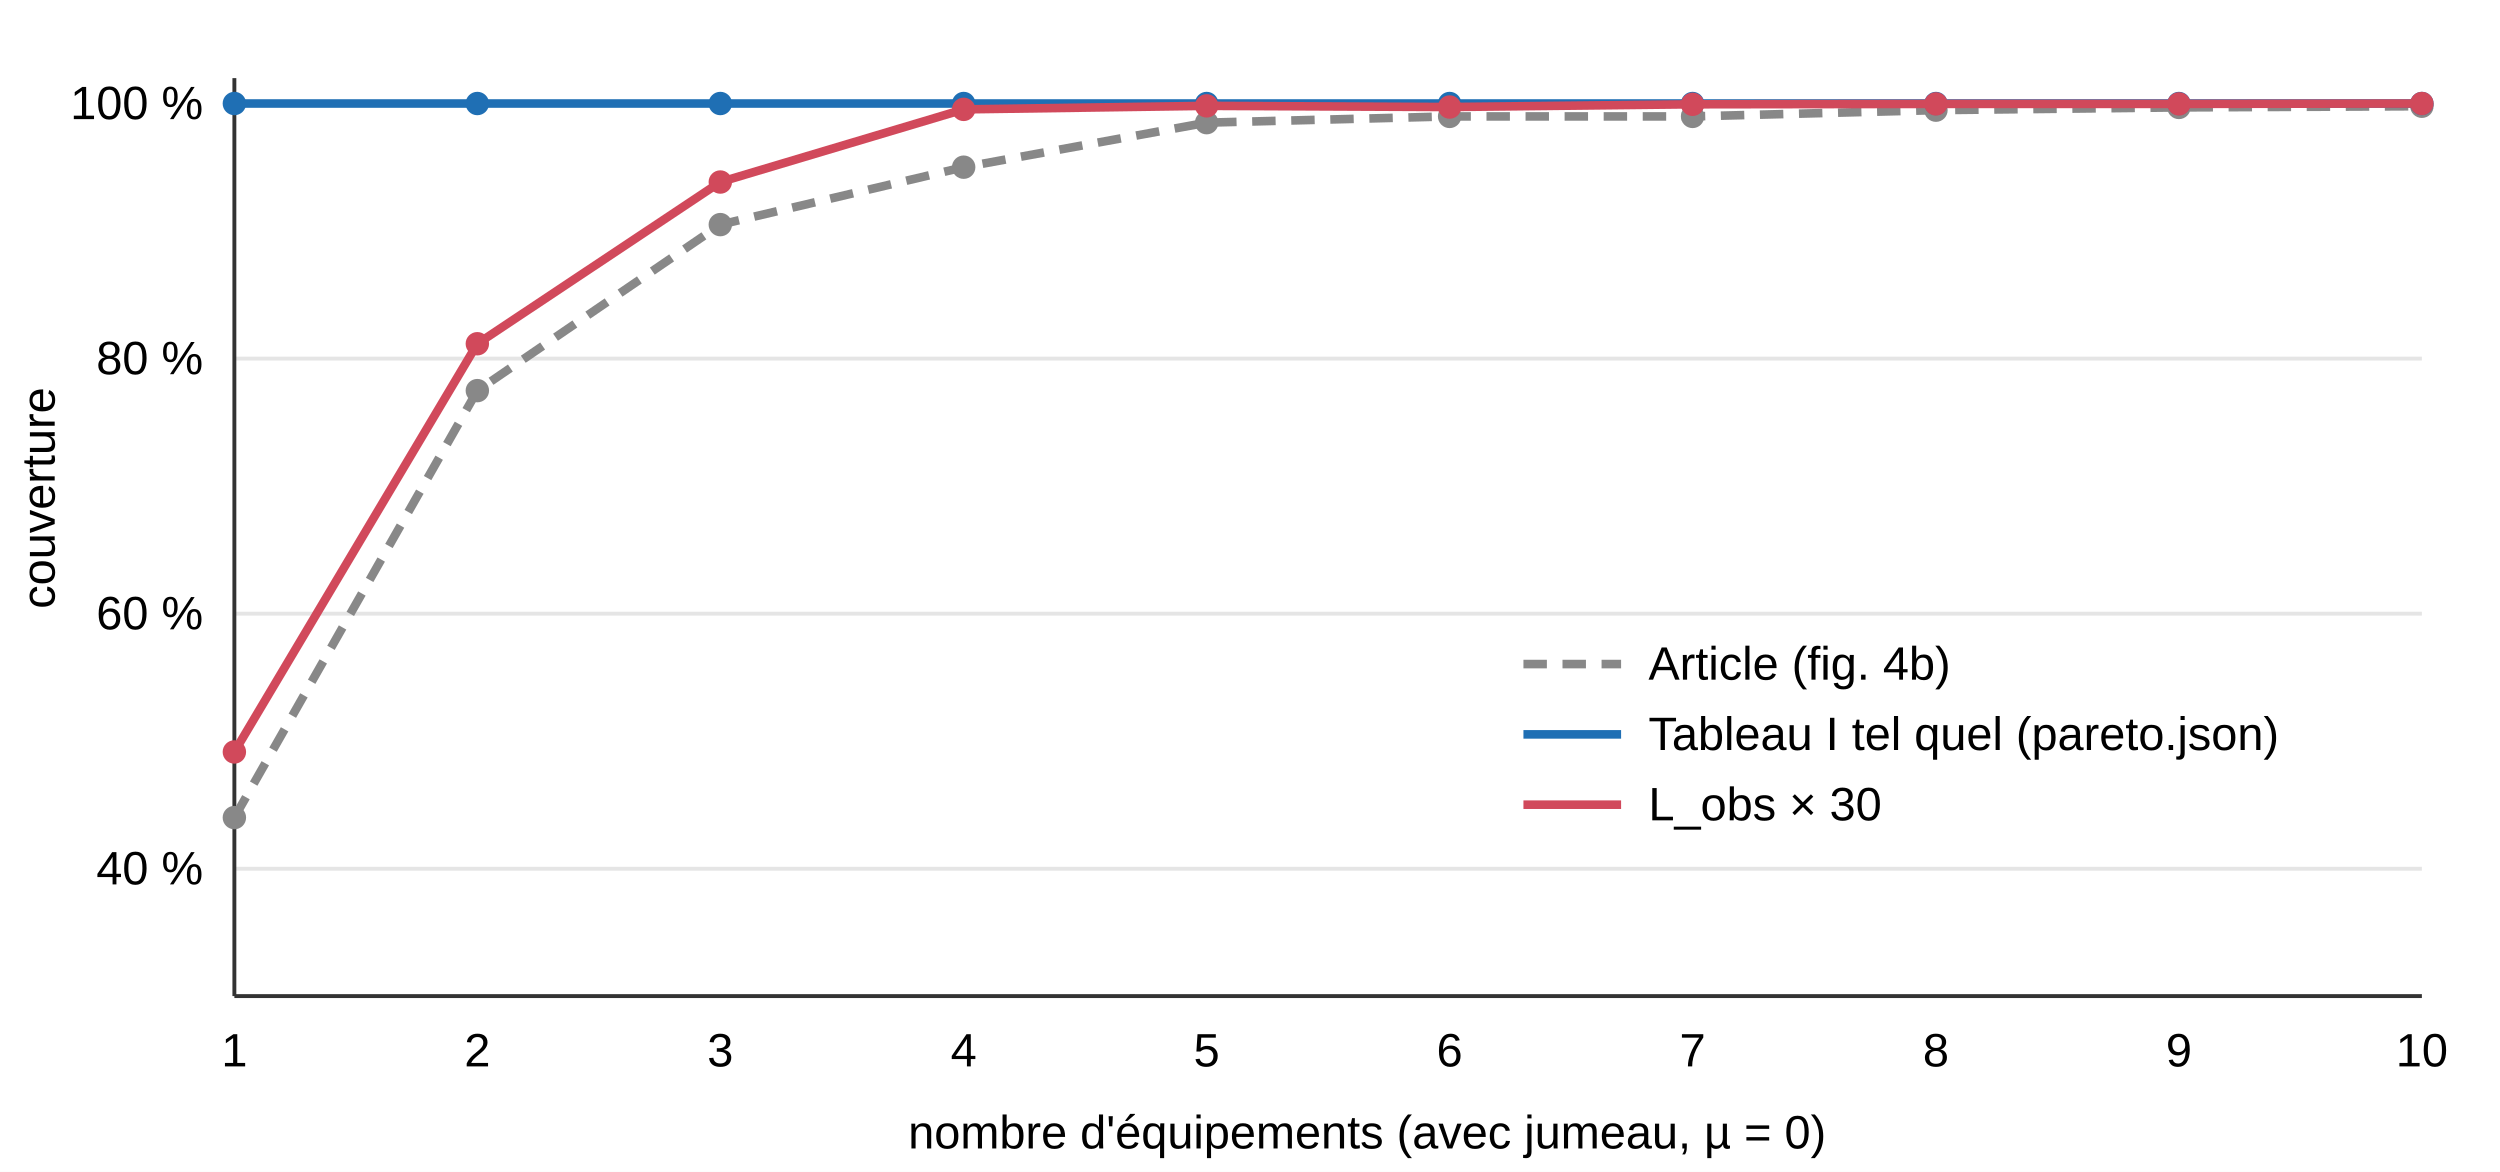
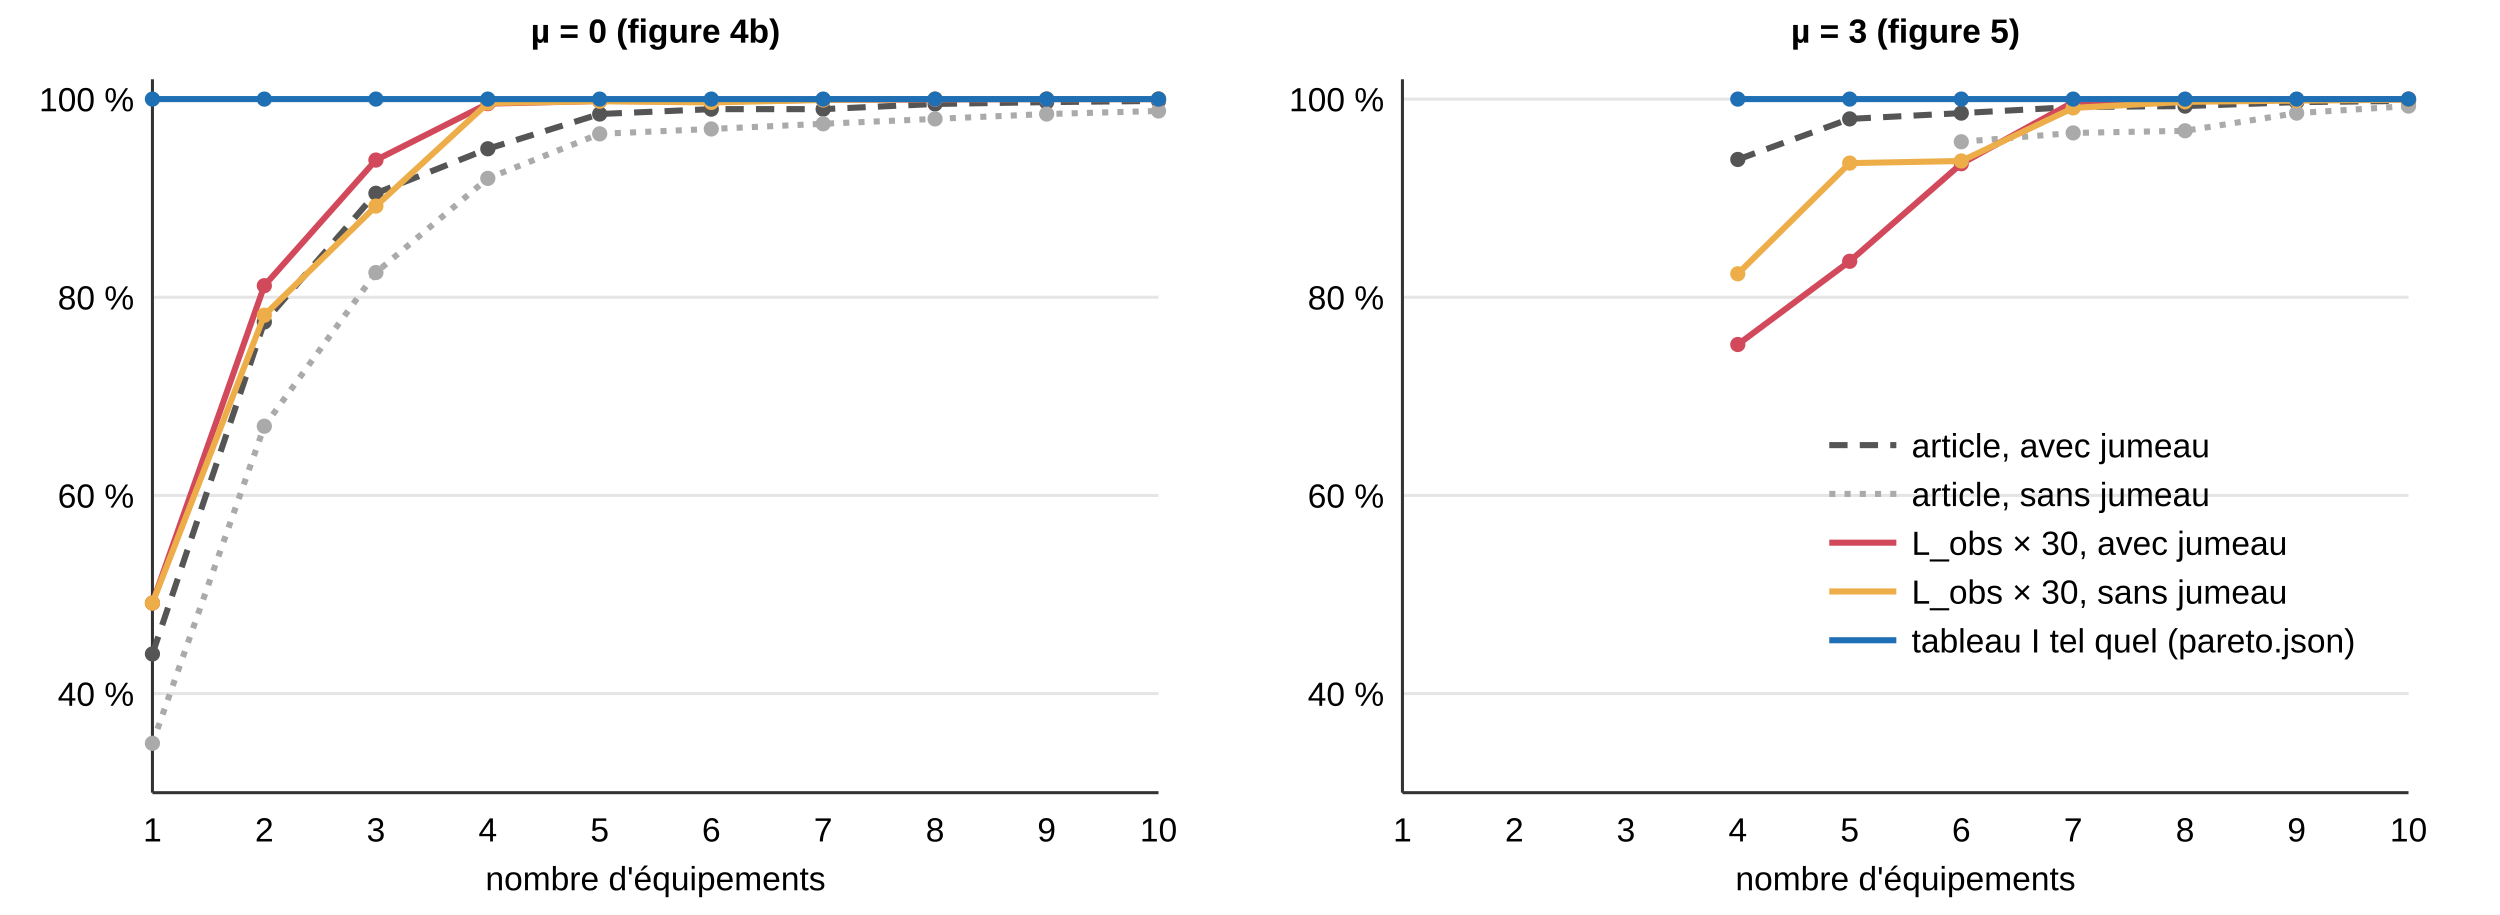
- <svg xmlns="http://www.w3.org/2000/svg" width="640" height="300" font-family="Arial" font-size="12">
-   <rect width="640" height="300" fill="white" />
-   <line x1="60" x2="620" y1="222.4" y2="222.4" stroke="#e5e5e5" />
-   <text x="52" y="226.4" text-anchor="end">40 %</text>
-   <line x1="60" x2="620" y1="157.1" y2="157.1" stroke="#e5e5e5" />
-   <text x="52" y="161.1" text-anchor="end">60 %</text>
-   <line x1="60" x2="620" y1="91.8" y2="91.8" stroke="#e5e5e5" />
-   <text x="52" y="95.8" text-anchor="end">80 %</text>
-   <line x1="60" x2="620" y1="26.5" y2="26.5" stroke="#e5e5e5" />
-   <text x="52" y="30.5" text-anchor="end">100 %</text>
-   <text x="60.0" y="273" text-anchor="middle">1</text>
-   <text x="122.2" y="273" text-anchor="middle">2</text>
-   <text x="184.4" y="273" text-anchor="middle">3</text>
-   <text x="246.7" y="273" text-anchor="middle">4</text>
-   <text x="308.9" y="273" text-anchor="middle">5</text>
-   <text x="371.1" y="273" text-anchor="middle">6</text>
-   <text x="433.3" y="273" text-anchor="middle">7</text>
-   <text x="495.6" y="273" text-anchor="middle">8</text>
-   <text x="557.8" y="273" text-anchor="middle">9</text>
-   <text x="620.0" y="273" text-anchor="middle">10</text>
-   <text x="350.0" y="294" text-anchor="middle">nombre d'équipements (avec jumeau, µ = 0)</text>
-   <text transform="translate(14,127.5) rotate(-90)" text-anchor="middle">couverture</text>
-   <line x1="60" x2="60" y1="20" y2="255" stroke="#333" />
-   <line x1="60" x2="620" y1="255" y2="255" stroke="#333" />
-   <polyline points="60.0,209.3 122.2,100.0 184.4,57.5 246.7,42.8 308.9,31.4 371.1,29.8 433.3,29.8 495.6,28.2 557.8,27.5 620.0,27.2" fill="none" stroke="#888888" stroke-width="2.2" stroke-dasharray="6,4" />
-   <circle cx="60.0" cy="209.3" r="3" fill="#888888" />
-   <circle cx="122.2" cy="100.0" r="3" fill="#888888" />
-   <circle cx="184.4" cy="57.5" r="3" fill="#888888" />
-   <circle cx="246.7" cy="42.8" r="3" fill="#888888" />
-   <circle cx="308.9" cy="31.4" r="3" fill="#888888" />
-   <circle cx="371.1" cy="29.8" r="3" fill="#888888" />
-   <circle cx="433.3" cy="29.8" r="3" fill="#888888" />
-   <circle cx="495.6" cy="28.2" r="3" fill="#888888" />
-   <circle cx="557.8" cy="27.5" r="3" fill="#888888" />
-   <circle cx="620.0" cy="27.2" r="3" fill="#888888" />
-   <line x1="390" x2="415" y1="170" y2="170" stroke="#888888" stroke-width="2.2" stroke-dasharray="6,4" />
-   <text x="422" y="174">Article (fig. 4b)</text>
-   <polyline points="60.0,26.5 122.2,26.5 184.4,26.5 246.7,26.5 308.9,26.5 371.1,26.5 433.3,26.5 495.6,26.5 557.8,26.5 620.0,26.5" fill="none" stroke="#1f6fb4" stroke-width="2.2" stroke-dasharray="" />
-   <circle cx="60.0" cy="26.5" r="3" fill="#1f6fb4" />
-   <circle cx="122.2" cy="26.5" r="3" fill="#1f6fb4" />
-   <circle cx="184.4" cy="26.5" r="3" fill="#1f6fb4" />
-   <circle cx="246.7" cy="26.5" r="3" fill="#1f6fb4" />
-   <circle cx="308.9" cy="26.5" r="3" fill="#1f6fb4" />
-   <circle cx="371.1" cy="26.5" r="3" fill="#1f6fb4" />
-   <circle cx="433.3" cy="26.5" r="3" fill="#1f6fb4" />
-   <circle cx="495.6" cy="26.5" r="3" fill="#1f6fb4" />
-   <circle cx="557.8" cy="26.5" r="3" fill="#1f6fb4" />
-   <circle cx="620.0" cy="26.5" r="3" fill="#1f6fb4" />
-   <line x1="390" x2="415" y1="188" y2="188" stroke="#1f6fb4" stroke-width="2.2" stroke-dasharray="" />
-   <text x="422" y="192">Tableau I tel quel (pareto.json)</text>
-   <polyline points="60.0,192.5 122.2,88.0 184.4,46.6 246.7,28.0 308.9,27.1 371.1,27.4 433.3,26.7 495.6,26.6 557.8,26.6 620.0,26.5" fill="none" stroke="#d1495b" stroke-width="2.2" stroke-dasharray="" />
-   <circle cx="60.0" cy="192.5" r="3" fill="#d1495b" />
-   <circle cx="122.2" cy="88.0" r="3" fill="#d1495b" />
-   <circle cx="184.4" cy="46.6" r="3" fill="#d1495b" />
-   <circle cx="246.7" cy="28.0" r="3" fill="#d1495b" />
-   <circle cx="308.9" cy="27.1" r="3" fill="#d1495b" />
-   <circle cx="371.1" cy="27.4" r="3" fill="#d1495b" />
-   <circle cx="433.3" cy="26.7" r="3" fill="#d1495b" />
-   <circle cx="495.6" cy="26.6" r="3" fill="#d1495b" />
-   <circle cx="557.8" cy="26.6" r="3" fill="#d1495b" />
-   <circle cx="620.0" cy="26.5" r="3" fill="#d1495b" />
-   <line x1="390" x2="415" y1="206" y2="206" stroke="#d1495b" stroke-width="2.2" stroke-dasharray="" />
-   <text x="422" y="210">L_obs × 30</text>
+ <svg xmlns="http://www.w3.org/2000/svg" width="820" height="300" font-family="Arial" font-size="11">
+   <rect width="820" height="300" fill="white" />
+   <text x="215.0" y="14" text-anchor="middle" font-weight="bold">µ = 0 (figure 4b)</text>
+   <line x1="50" x2="380" y1="227.5" y2="227.5" stroke="#e5e5e5" />
+   <text x="44" y="231.5" text-anchor="end">40 %</text>
+   <line x1="50" x2="380" y1="162.5" y2="162.5" stroke="#e5e5e5" />
+   <text x="44" y="166.5" text-anchor="end">60 %</text>
+   <line x1="50" x2="380" y1="97.5" y2="97.5" stroke="#e5e5e5" />
+   <text x="44" y="101.5" text-anchor="end">80 %</text>
+   <line x1="50" x2="380" y1="32.5" y2="32.5" stroke="#e5e5e5" />
+   <text x="44" y="36.5" text-anchor="end">100 %</text>
+   <text x="50.0" y="276" text-anchor="middle">1</text>
+   <text x="86.7" y="276" text-anchor="middle">2</text>
+   <text x="123.3" y="276" text-anchor="middle">3</text>
+   <text x="160.0" y="276" text-anchor="middle">4</text>
+   <text x="196.7" y="276" text-anchor="middle">5</text>
+   <text x="233.3" y="276" text-anchor="middle">6</text>
+   <text x="270.0" y="276" text-anchor="middle">7</text>
+   <text x="306.7" y="276" text-anchor="middle">8</text>
+   <text x="343.3" y="276" text-anchor="middle">9</text>
+   <text x="380.0" y="276" text-anchor="middle">10</text>
+   <text x="215.0" y="292" text-anchor="middle">nombre d'équipements</text>
+   <line x1="50" x2="50" y1="26" y2="260" stroke="#333" />
+   <line x1="50" x2="380" y1="260" y2="260" stroke="#333" />
+   <polyline points="50.0,214.5 86.7,105.6 123.3,63.4 160.0,48.8 196.7,37.4 233.3,35.8 270.0,35.8 306.7,34.1 343.3,33.5 380.0,33.1" fill="none" stroke="#555555" stroke-width="2" stroke-dasharray="6,4" />
+   <circle cx="50.0" cy="214.5" r="2.5" fill="#555555" />
+   <circle cx="86.7" cy="105.6" r="2.5" fill="#555555" />
+   <circle cx="123.3" cy="63.4" r="2.5" fill="#555555" />
+   <circle cx="160.0" cy="48.8" r="2.5" fill="#555555" />
+   <circle cx="196.7" cy="37.4" r="2.5" fill="#555555" />
+   <circle cx="233.3" cy="35.8" r="2.5" fill="#555555" />
+   <circle cx="270.0" cy="35.8" r="2.5" fill="#555555" />
+   <circle cx="306.7" cy="34.1" r="2.5" fill="#555555" />
+   <circle cx="343.3" cy="33.5" r="2.5" fill="#555555" />
+   <circle cx="380.0" cy="33.1" r="2.5" fill="#555555" />
+   <polyline points="50.0,243.8 86.7,139.8 123.3,89.4 160.0,58.5 196.7,43.9 233.3,42.3 270.0,40.6 306.7,39.0 343.3,37.4 380.0,36.4" fill="none" stroke="#aaaaaa" stroke-width="2" stroke-dasharray="2,3" />
+   <circle cx="50.0" cy="243.8" r="2.5" fill="#aaaaaa" />
+   <circle cx="86.7" cy="139.8" r="2.5" fill="#aaaaaa" />
+   <circle cx="123.3" cy="89.4" r="2.5" fill="#aaaaaa" />
+   <circle cx="160.0" cy="58.5" r="2.5" fill="#aaaaaa" />
+   <circle cx="196.7" cy="43.9" r="2.5" fill="#aaaaaa" />
+   <circle cx="233.3" cy="42.3" r="2.5" fill="#aaaaaa" />
+   <circle cx="270.0" cy="40.6" r="2.5" fill="#aaaaaa" />
+   <circle cx="306.7" cy="39.0" r="2.5" fill="#aaaaaa" />
+   <circle cx="343.3" cy="37.4" r="2.5" fill="#aaaaaa" />
+   <circle cx="380.0" cy="36.4" r="2.5" fill="#aaaaaa" />
+   <polyline points="50.0,197.8 86.7,93.7 123.3,52.5 160.0,34.0 196.7,33.1 233.3,33.3 270.0,32.7 306.7,32.6 343.3,32.5 380.0,32.5" fill="none" stroke="#d1495b" stroke-width="2" stroke-dasharray="" />
+   <circle cx="50.0" cy="197.8" r="2.5" fill="#d1495b" />
+   <circle cx="86.7" cy="93.7" r="2.5" fill="#d1495b" />
+   <circle cx="123.3" cy="52.5" r="2.5" fill="#d1495b" />
+   <circle cx="160.0" cy="34.0" r="2.5" fill="#d1495b" />
+   <circle cx="196.7" cy="33.1" r="2.5" fill="#d1495b" />
+   <circle cx="233.3" cy="33.3" r="2.5" fill="#d1495b" />
+   <circle cx="270.0" cy="32.7" r="2.5" fill="#d1495b" />
+   <circle cx="306.7" cy="32.6" r="2.5" fill="#d1495b" />
+   <circle cx="343.3" cy="32.5" r="2.5" fill="#d1495b" />
+   <circle cx="380.0" cy="32.5" r="2.5" fill="#d1495b" />
+   <polyline points="50.0,197.8 86.7,103.4 123.3,67.6 160.0,33.8 196.7,33.2 233.3,33.6 270.0,32.8 306.7,32.5 343.3,32.5 380.0,32.5" fill="none" stroke="#edae49" stroke-width="2" stroke-dasharray="" />
+   <circle cx="50.0" cy="197.8" r="2.5" fill="#edae49" />
+   <circle cx="86.7" cy="103.4" r="2.5" fill="#edae49" />
+   <circle cx="123.3" cy="67.6" r="2.5" fill="#edae49" />
+   <circle cx="160.0" cy="33.8" r="2.5" fill="#edae49" />
+   <circle cx="196.7" cy="33.2" r="2.5" fill="#edae49" />
+   <circle cx="233.3" cy="33.6" r="2.5" fill="#edae49" />
+   <circle cx="270.0" cy="32.8" r="2.5" fill="#edae49" />
+   <circle cx="306.7" cy="32.5" r="2.5" fill="#edae49" />
+   <circle cx="343.3" cy="32.5" r="2.5" fill="#edae49" />
+   <circle cx="380.0" cy="32.5" r="2.5" fill="#edae49" />
+   <polyline points="50.0,32.5 86.7,32.5 123.3,32.5 160.0,32.5 196.7,32.5 233.3,32.5 270.0,32.5 306.7,32.5 343.3,32.5 380.0,32.5" fill="none" stroke="#1f6fb4" stroke-width="2" stroke-dasharray="" />
+   <circle cx="50.0" cy="32.5" r="2.5" fill="#1f6fb4" />
+   <circle cx="86.7" cy="32.5" r="2.5" fill="#1f6fb4" />
+   <circle cx="123.3" cy="32.5" r="2.5" fill="#1f6fb4" />
+   <circle cx="160.0" cy="32.5" r="2.5" fill="#1f6fb4" />
+   <circle cx="196.7" cy="32.5" r="2.5" fill="#1f6fb4" />
+   <circle cx="233.3" cy="32.5" r="2.5" fill="#1f6fb4" />
+   <circle cx="270.0" cy="32.5" r="2.5" fill="#1f6fb4" />
+   <circle cx="306.7" cy="32.5" r="2.5" fill="#1f6fb4" />
+   <circle cx="343.3" cy="32.5" r="2.5" fill="#1f6fb4" />
+   <circle cx="380.0" cy="32.5" r="2.5" fill="#1f6fb4" />
+   <text x="625.0" y="14" text-anchor="middle" font-weight="bold">µ = 3 (figure 5)</text>
+   <line x1="460" x2="790" y1="227.5" y2="227.5" stroke="#e5e5e5" />
+   <text x="454" y="231.5" text-anchor="end">40 %</text>
+   <line x1="460" x2="790" y1="162.5" y2="162.5" stroke="#e5e5e5" />
+   <text x="454" y="166.5" text-anchor="end">60 %</text>
+   <line x1="460" x2="790" y1="97.5" y2="97.5" stroke="#e5e5e5" />
+   <text x="454" y="101.5" text-anchor="end">80 %</text>
+   <line x1="460" x2="790" y1="32.5" y2="32.5" stroke="#e5e5e5" />
+   <text x="454" y="36.5" text-anchor="end">100 %</text>
+   <text x="460.0" y="276" text-anchor="middle">1</text>
+   <text x="496.7" y="276" text-anchor="middle">2</text>
+   <text x="533.3" y="276" text-anchor="middle">3</text>
+   <text x="570.0" y="276" text-anchor="middle">4</text>
+   <text x="606.7" y="276" text-anchor="middle">5</text>
+   <text x="643.3" y="276" text-anchor="middle">6</text>
+   <text x="680.0" y="276" text-anchor="middle">7</text>
+   <text x="716.7" y="276" text-anchor="middle">8</text>
+   <text x="753.3" y="276" text-anchor="middle">9</text>
+   <text x="790.0" y="276" text-anchor="middle">10</text>
+   <text x="625.0" y="292" text-anchor="middle">nombre d'équipements</text>
+   <line x1="460" x2="460" y1="26" y2="260" stroke="#333" />
+   <line x1="460" x2="790" y1="260" y2="260" stroke="#333" />
+   <polyline points="570.0,52.3 606.7,39.0 643.3,37.1 680.0,35.1 716.7,34.8 753.3,33.5 790.0,33.1" fill="none" stroke="#555555" stroke-width="2" stroke-dasharray="6,4" />
+   <circle cx="570.0" cy="52.3" r="2.5" fill="#555555" />
+   <circle cx="606.7" cy="39.0" r="2.5" fill="#555555" />
+   <circle cx="643.3" cy="37.1" r="2.5" fill="#555555" />
+   <circle cx="680.0" cy="35.1" r="2.5" fill="#555555" />
+   <circle cx="716.7" cy="34.8" r="2.5" fill="#555555" />
+   <circle cx="753.3" cy="33.5" r="2.5" fill="#555555" />
+   <circle cx="790.0" cy="33.1" r="2.5" fill="#555555" />
+   <line x1="600" x2="622" y1="146" y2="146" stroke="#555555" stroke-width="2" stroke-dasharray="6,4" />
+   <text x="627" y="150">article, avec jumeau</text>
+   <polyline points="643.3,46.5 680.0,43.6 716.7,42.9 753.3,37.1 790.0,34.8" fill="none" stroke="#aaaaaa" stroke-width="2" stroke-dasharray="2,3" />
+   <circle cx="643.3" cy="46.5" r="2.5" fill="#aaaaaa" />
+   <circle cx="680.0" cy="43.6" r="2.5" fill="#aaaaaa" />
+   <circle cx="716.7" cy="42.9" r="2.5" fill="#aaaaaa" />
+   <circle cx="753.3" cy="37.1" r="2.5" fill="#aaaaaa" />
+   <circle cx="790.0" cy="34.8" r="2.5" fill="#aaaaaa" />
+   <line x1="600" x2="622" y1="162" y2="162" stroke="#aaaaaa" stroke-width="2" stroke-dasharray="2,3" />
+   <text x="627" y="166">article, sans jumeau</text>
+   <polyline points="570.0,113.0 606.7,85.7 643.3,53.7 680.0,33.5 716.7,32.7 753.3,32.7 790.0,32.5" fill="none" stroke="#d1495b" stroke-width="2" stroke-dasharray="" />
+   <circle cx="570.0" cy="113.0" r="2.5" fill="#d1495b" />
+   <circle cx="606.7" cy="85.7" r="2.5" fill="#d1495b" />
+   <circle cx="643.3" cy="53.7" r="2.5" fill="#d1495b" />
+   <circle cx="680.0" cy="33.5" r="2.5" fill="#d1495b" />
+   <circle cx="716.7" cy="32.7" r="2.5" fill="#d1495b" />
+   <circle cx="753.3" cy="32.7" r="2.5" fill="#d1495b" />
+   <circle cx="790.0" cy="32.5" r="2.5" fill="#d1495b" />
+   <line x1="600" x2="622" y1="178" y2="178" stroke="#d1495b" stroke-width="2" stroke-dasharray="" />
+   <text x="627" y="182">L_obs × 30, avec jumeau</text>
+   <polyline points="570.0,89.8 606.7,53.5 643.3,52.8 680.0,35.4 716.7,33.4 753.3,33.0 790.0,32.7" fill="none" stroke="#edae49" stroke-width="2" stroke-dasharray="" />
+   <circle cx="570.0" cy="89.8" r="2.5" fill="#edae49" />
+   <circle cx="606.7" cy="53.5" r="2.5" fill="#edae49" />
+   <circle cx="643.3" cy="52.8" r="2.5" fill="#edae49" />
+   <circle cx="680.0" cy="35.4" r="2.5" fill="#edae49" />
+   <circle cx="716.7" cy="33.4" r="2.5" fill="#edae49" />
+   <circle cx="753.3" cy="33.0" r="2.5" fill="#edae49" />
+   <circle cx="790.0" cy="32.7" r="2.5" fill="#edae49" />
+   <line x1="600" x2="622" y1="194" y2="194" stroke="#edae49" stroke-width="2" stroke-dasharray="" />
+   <text x="627" y="198">L_obs × 30, sans jumeau</text>
+   <polyline points="570.0,32.5 606.7,32.5 643.3,32.5 680.0,32.5 716.7,32.5 753.3,32.5 790.0,32.5" fill="none" stroke="#1f6fb4" stroke-width="2" stroke-dasharray="" />
+   <circle cx="570.0" cy="32.5" r="2.5" fill="#1f6fb4" />
+   <circle cx="606.7" cy="32.5" r="2.5" fill="#1f6fb4" />
+   <circle cx="643.3" cy="32.5" r="2.5" fill="#1f6fb4" />
+   <circle cx="680.0" cy="32.5" r="2.5" fill="#1f6fb4" />
+   <circle cx="716.7" cy="32.5" r="2.5" fill="#1f6fb4" />
+   <circle cx="753.3" cy="32.5" r="2.5" fill="#1f6fb4" />
+   <circle cx="790.0" cy="32.5" r="2.5" fill="#1f6fb4" />
+   <line x1="600" x2="622" y1="210" y2="210" stroke="#1f6fb4" stroke-width="2" stroke-dasharray="" />
+   <text x="627" y="214">tableau I tel quel (pareto.json)</text>
</svg>
